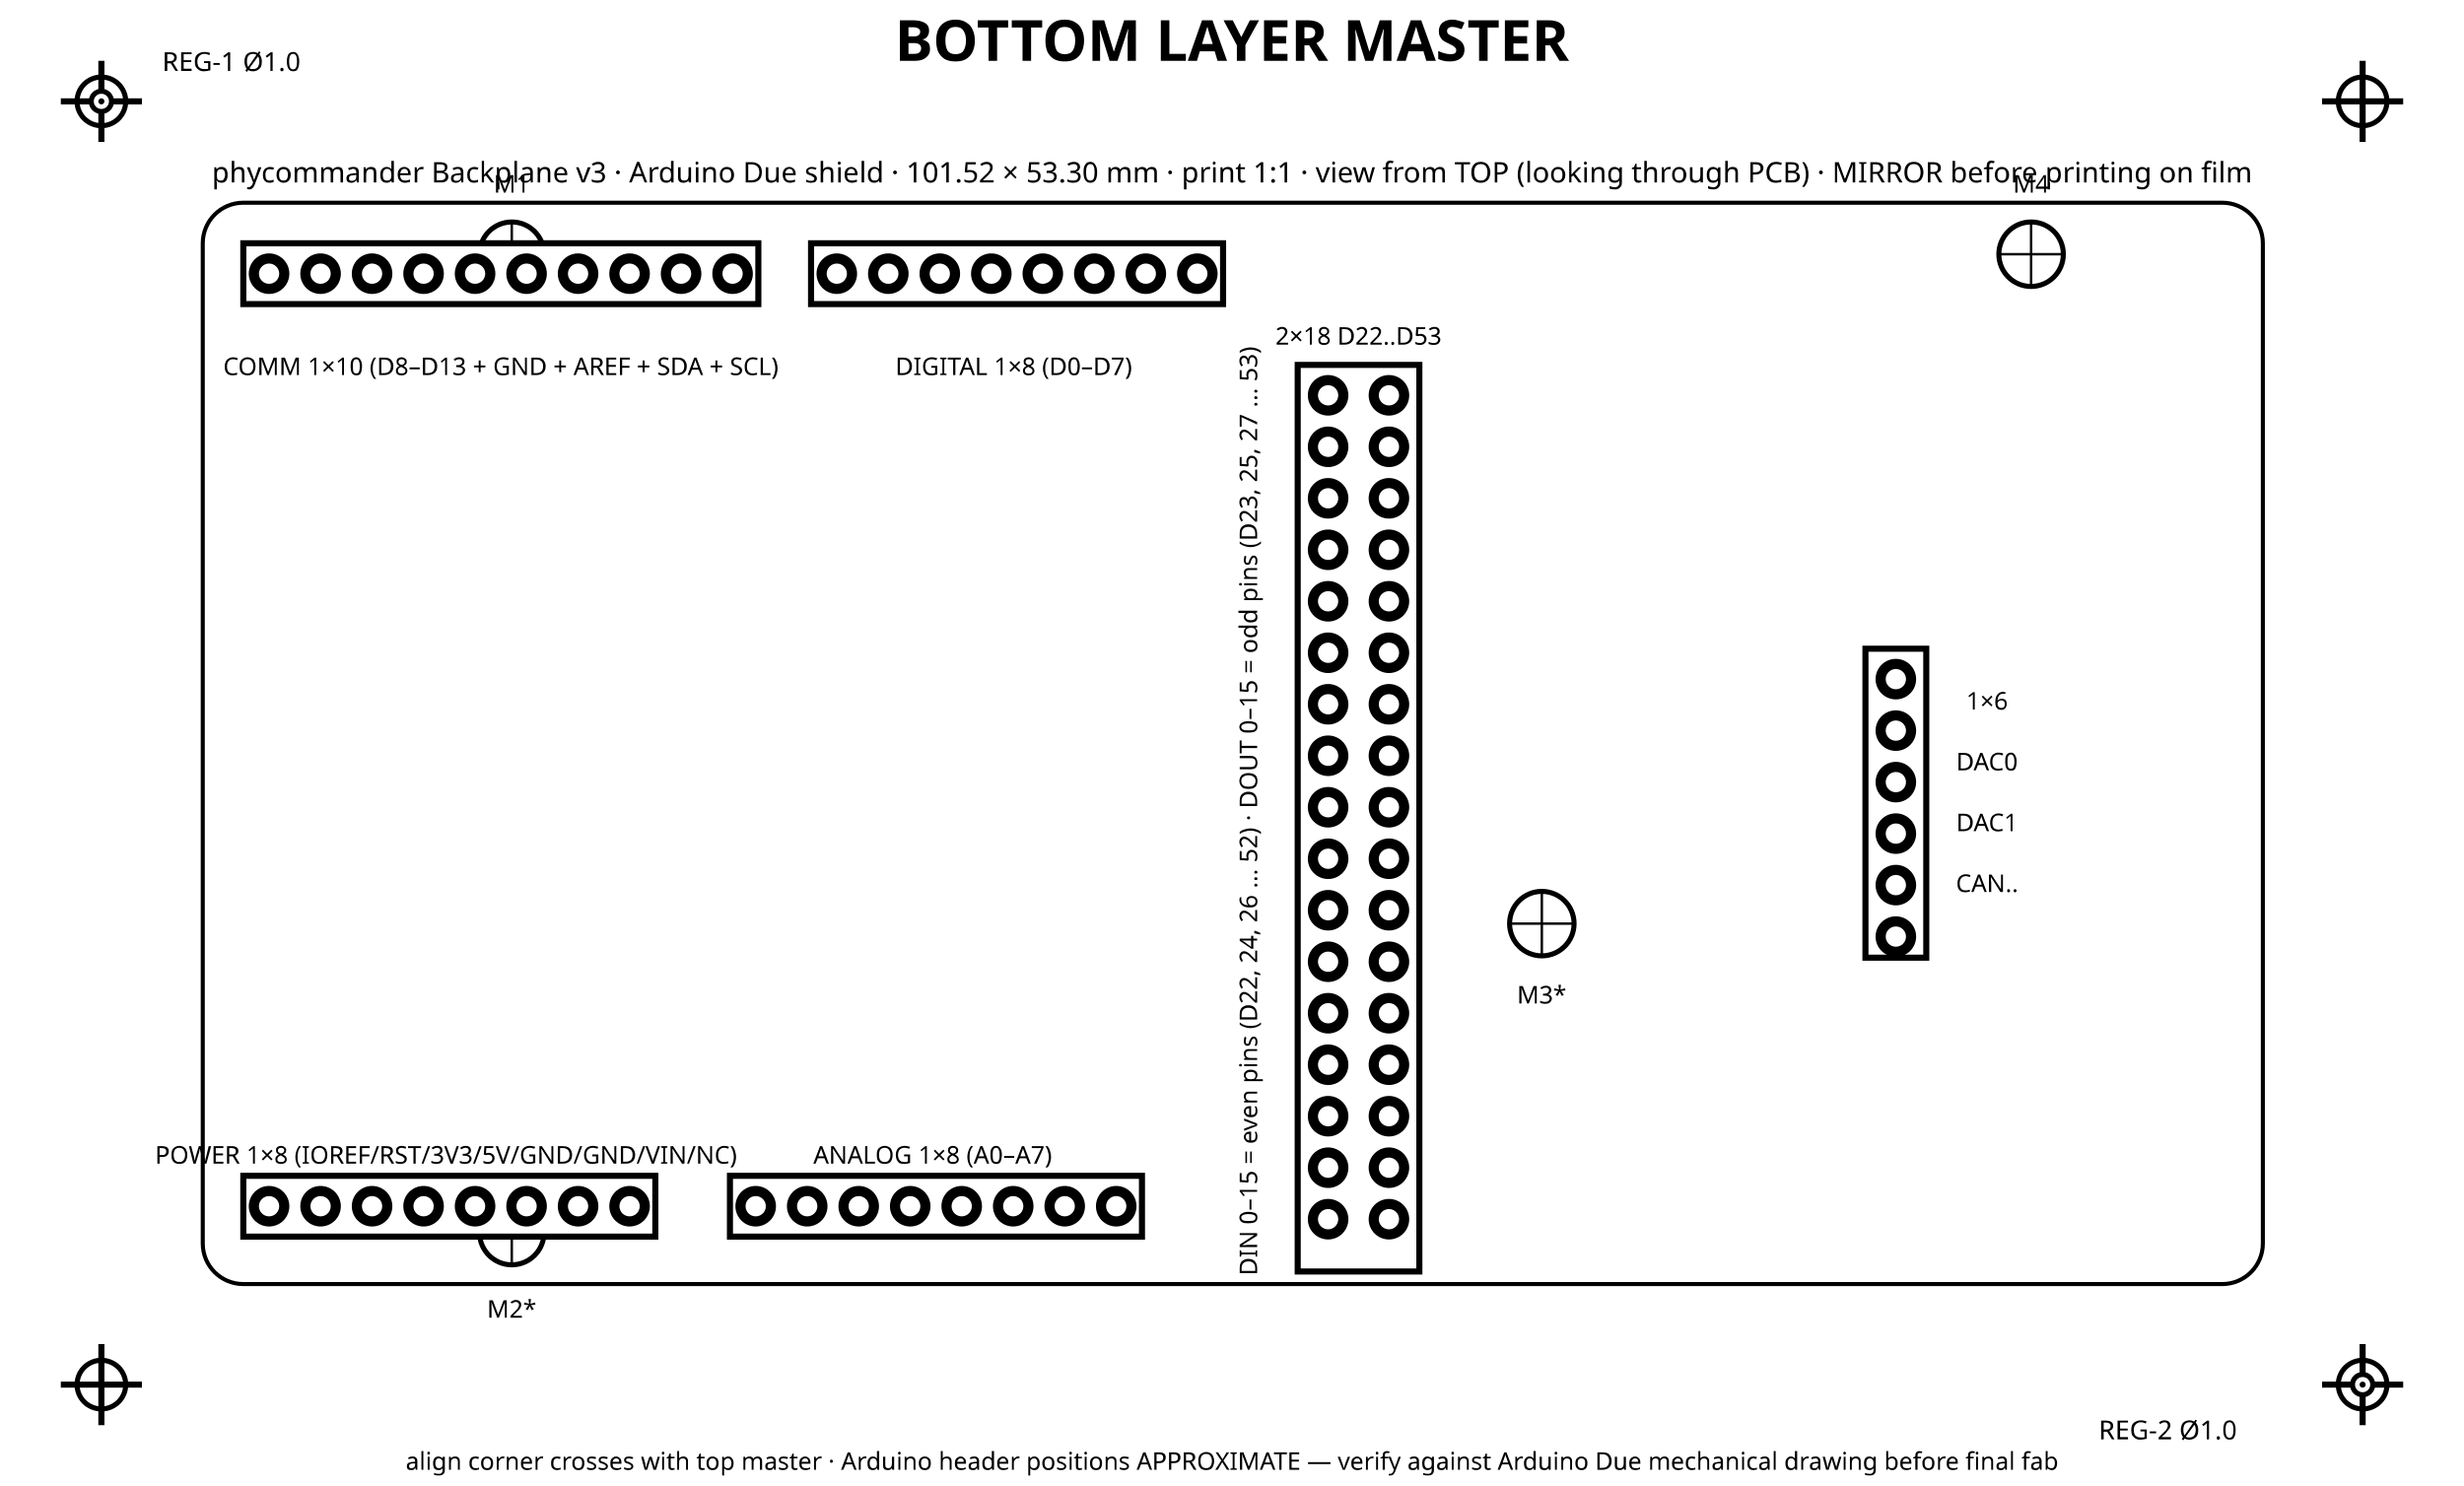
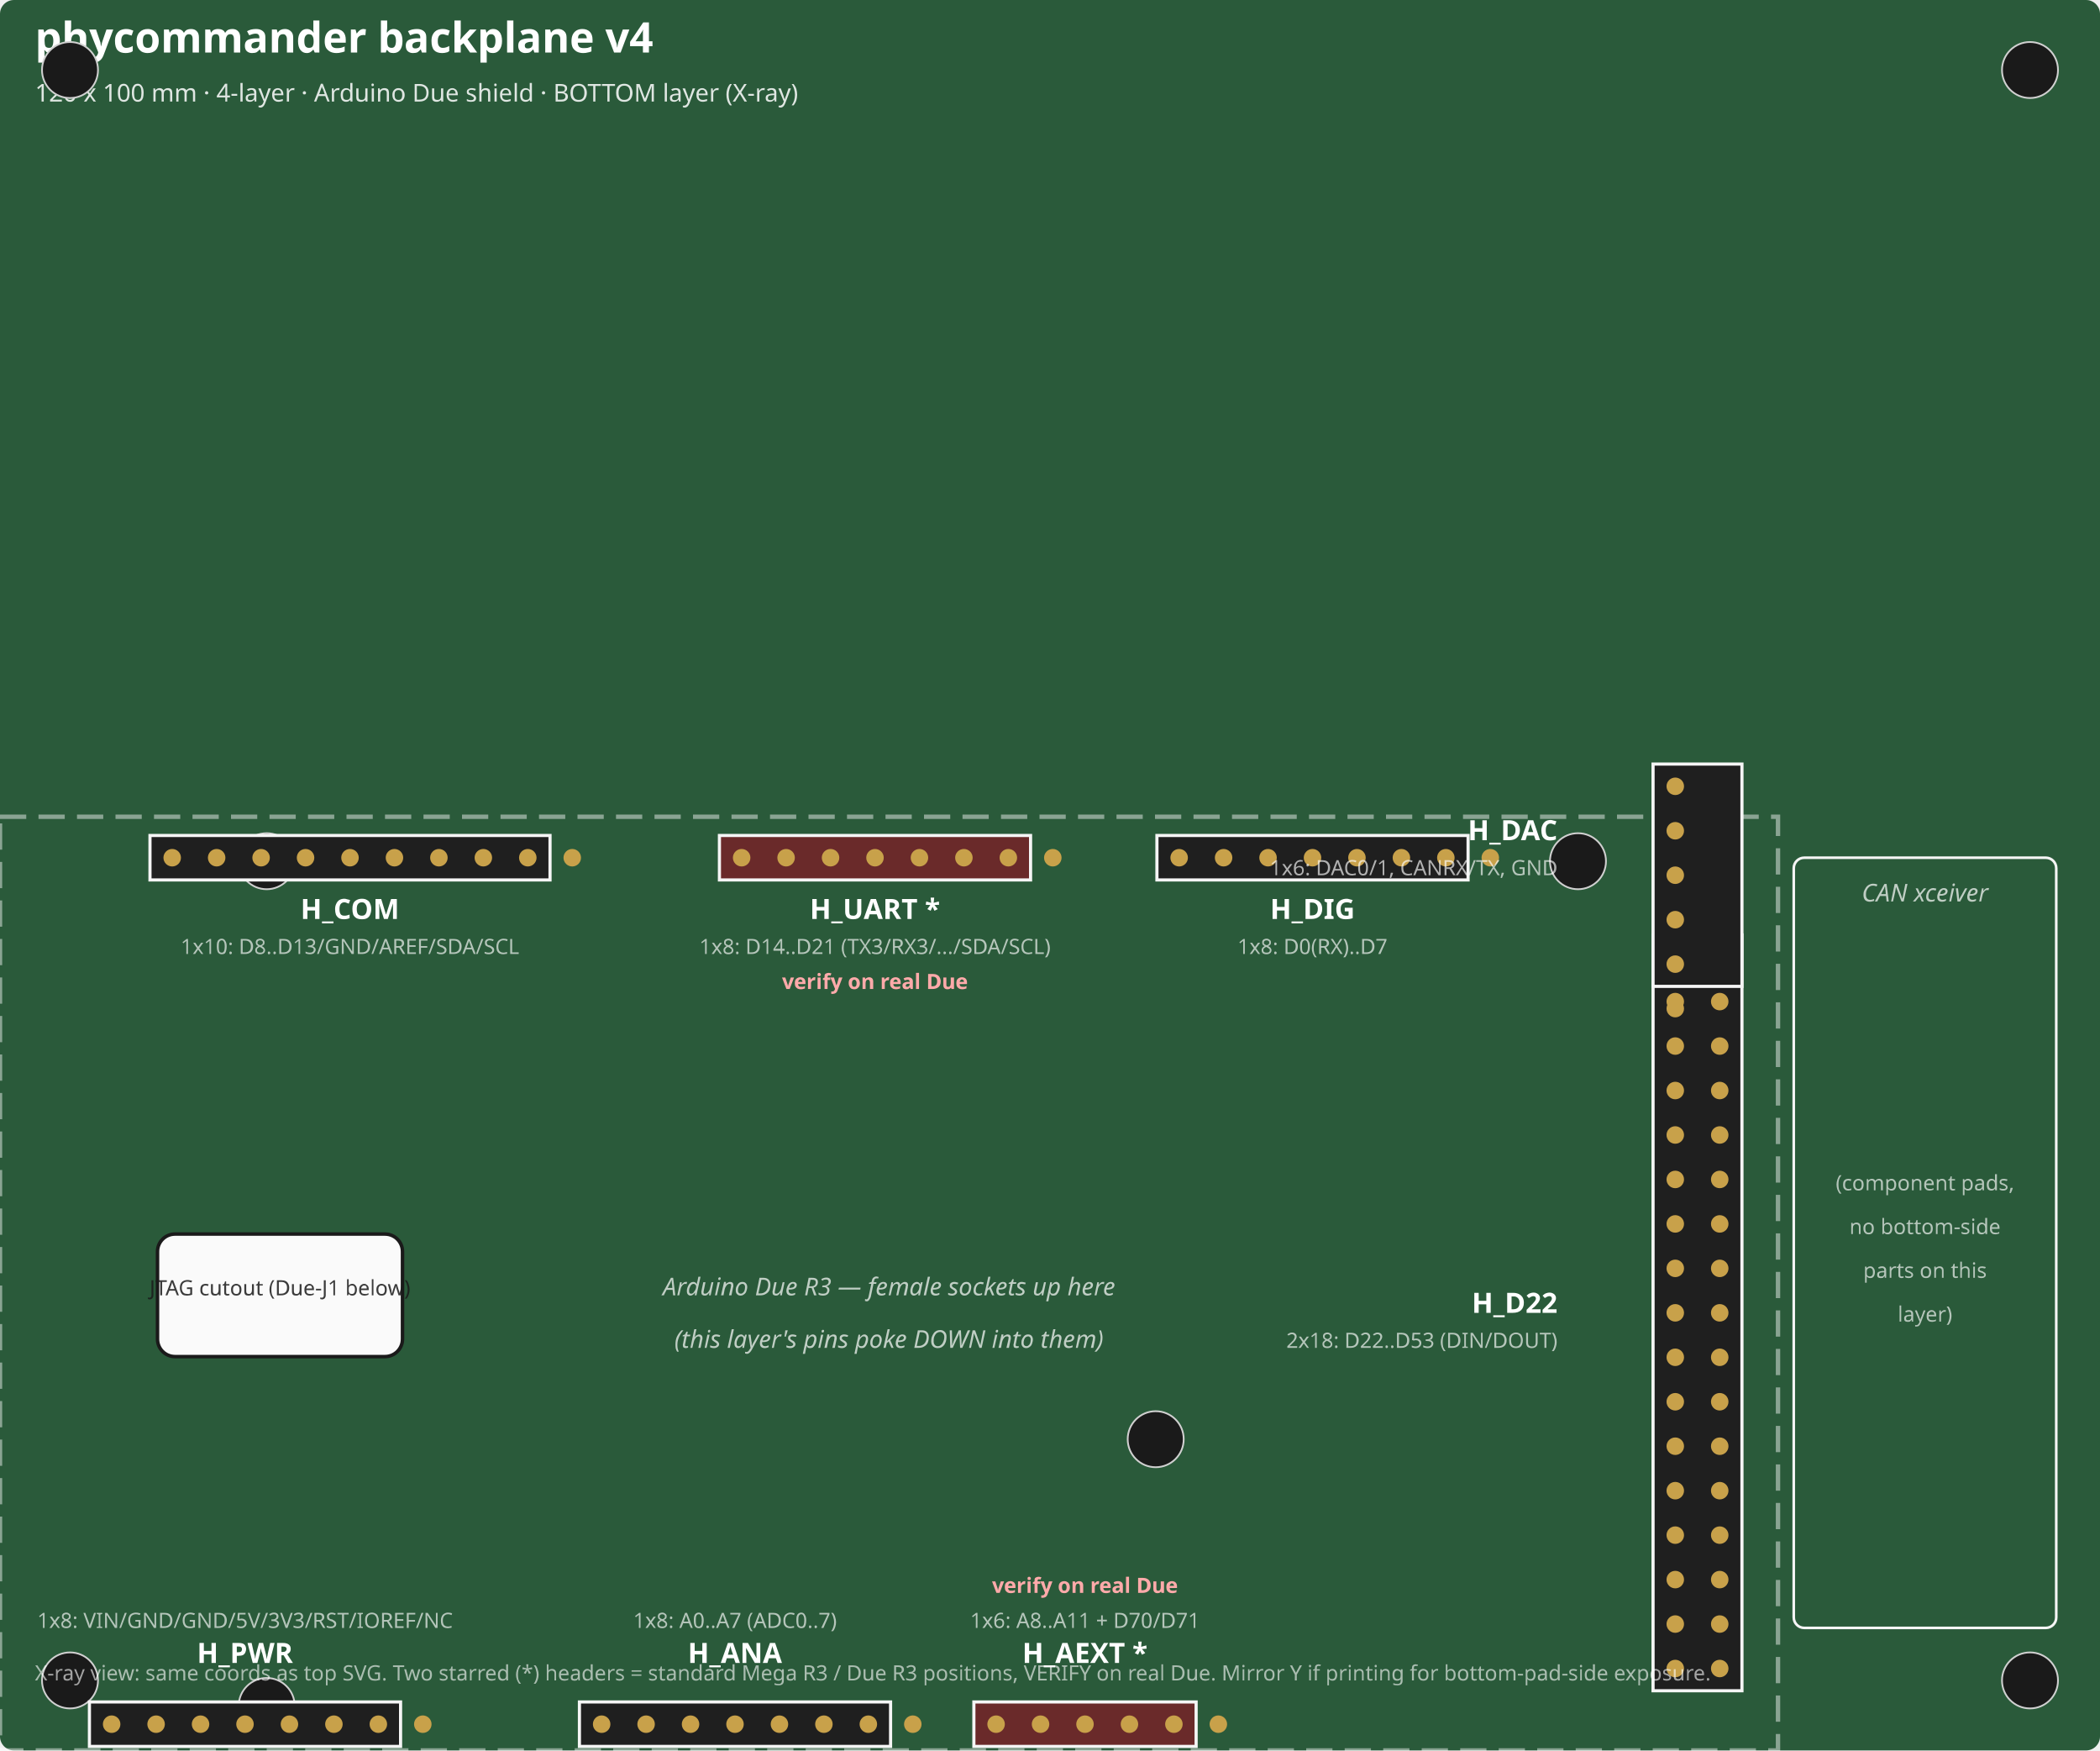
- <svg xmlns="http://www.w3.org/2000/svg" width="121.52mm" height="73.30mm" viewBox="0 0 121.52 73.30" version="1.1">
+ <svg xmlns="http://www.w3.org/2000/svg" width="120mm" height="100mm" viewBox="0 0 120 100" version="1.1">
  <defs>
    <style type="text/css">
-       .pcb-outline { fill: white; stroke: black; stroke-width: 0.2; }
-       .mhole       { fill: white; stroke: black; stroke-width: 0.25; }
-       .mhole-cross { stroke: black; stroke-width: 0.12; }
-       .align-cross { stroke: black; stroke-width: 0.3; fill: none; }
-       .align-ring  { fill: none; stroke: black; stroke-width: 0.25; }
-       .reg-drill   { fill: white; stroke: black; stroke-width: 0.25; }
-       .reg-drill-dot { fill: black; }
-       .header-outline { fill: white; stroke: black; stroke-width: 0.3; }
-       .pad         { fill: black; stroke: none; }
-       .pad-hole    { fill: white; stroke: none; }
-       .silk        { fill: black; font: 1.6px sans-serif; text-anchor: middle; }
-       .silk-sm     { fill: black; font: 1.2px sans-serif; text-anchor: middle; }
-       .label-big   { fill: black; font: 2.8px sans-serif; font-weight: bold; text-anchor: middle; }
-       .label-sm    { fill: black; font: 1.4px sans-serif; text-anchor: middle; }
-       .marker-text { fill: black; font: 1.3px sans-serif; }
-       .warn-text   { fill: black; font: 2.0px sans-serif; font-weight: bold; text-anchor: middle; }
+       .pcb-bg     { fill: #2a5a3a; }
+       .silk       { fill: none; stroke: #f5f5f5; stroke-width: 0.15; }
+       .ghost      { fill: none; stroke: #ffffff; stroke-width: 0.25; stroke-dasharray: 1.5,0.7; opacity: 0.45; }
+       .cutout     { fill: #fafafa; stroke: #1a1a1a; stroke-width: 0.20; }
+       .hole       { fill: #1a1a1a; stroke: #d0d0d0; stroke-width: 0.10; }
+       .pad        { fill: #c8a14a; stroke: none; }
+       .header     { fill: #1f1f1f; stroke: #f5f5f5; stroke-width: 0.18; }
+       .header-warn{ fill: #6a2a2a; stroke: #f5f5f5; stroke-width: 0.18; }
+       .label-ref  { font: bold 1.6px sans-serif; fill: #ffffff; text-anchor: middle; }
+       .label-pers { font: 1.3px sans-serif; fill: #ffffff; text-anchor: middle; }
+       .label-coord{ font: 1.2px sans-serif; fill: #ffffff; opacity: 0.65; text-anchor: middle; }
+       .label-area { font: italic 1.4px sans-serif; fill: #ffffff; text-anchor: middle; opacity: 0.7; }
+       .label-title{ font: bold 2.4px sans-serif; fill: #ffffff; text-anchor: start; }
+       .label-sub  { font: 1.4px sans-serif; fill: #ffffff; text-anchor: start; opacity: 0.85; }
+       .label-warn { font: bold 1.2px sans-serif; fill: #ffaaaa; text-anchor: middle; }
    </style>
  </defs>
-   <rect width="121.52" height="73.30" fill="white" />
-   <g id="align-marks">
-     <line x1="3.0" y1="5.0" x2="7.0" y2="5.0" class="align-cross" />
-     <line x1="5.0" y1="3.0" x2="5.0" y2="7.0" class="align-cross" />
-     <circle cx="5.0" cy="5.0" r="1.2" class="align-ring" />
-     <line x1="114.52" y1="5.0" x2="118.52" y2="5.0" class="align-cross" />
-     <line x1="116.52" y1="3.0" x2="116.52" y2="7.0" class="align-cross" />
-     <circle cx="116.52" cy="5.0" r="1.2" class="align-ring" />
-     <line x1="3.0" y1="68.30" x2="7.0" y2="68.30" class="align-cross" />
-     <line x1="5.0" y1="66.30" x2="5.0" y2="70.30" class="align-cross" />
-     <circle cx="5.0" cy="68.30" r="1.2" class="align-ring" />
-     <line x1="114.52" y1="68.30" x2="118.52" y2="68.30" class="align-cross" />
-     <line x1="116.52" y1="66.30" x2="116.52" y2="70.30" class="align-cross" />
-     <circle cx="116.52" cy="68.30" r="1.2" class="align-ring" />
-   </g>
-   <g id="reg-drills">
-     <circle cx="5.0" cy="5.0" r="0.5" class="reg-drill" />
-     <circle cx="5.0" cy="5.0" r="0.15" class="reg-drill-dot" />
-     <text x="8.0" y="3.5" class="marker-text">REG-1 Ø1.0</text>
-     <circle cx="116.52" cy="68.30" r="0.5" class="reg-drill" />
-     <circle cx="116.52" cy="68.30" r="0.15" class="reg-drill-dot" />
-     <text x="103.5" y="71.0" class="marker-text">REG-2 Ø1.0</text>
-   </g>
-   <text x="60.76" y="3.0" class="label-big">BOTTOM LAYER MASTER</text>
-   <text x="60.76" y="9.0" class="label-sm">phycommander Backplane v3 · Arduino Due shield · 101.52 × 53.30 mm · print 1:1 · view from TOP (looking through PCB) · MIRROR before printing on film</text>
-   <text x="60.76" y="14.0" class="warn-text" style="fill:#cc0000">⚠ MIRROR HORIZONTAL BEFORE UV EXPOSURE ⚠</text>
-   <rect x="10.0" y="10.0" width="101.60" height="53.34" rx="2.0" class="pcb-outline" />
+   <rect x="0" y="0" width="120" height="100" rx="0.8" ry="0.8" class="pcb-bg" />
+   <g transform="translate(2, 3)">
+     <text class="label-title">phycommander backplane v4</text>
+     <text x="0" y="2.8" class="label-sub">120 x 100 mm  ·  4-layer  ·  Arduino Due shield  ·  BOTTOM layer (X-ray)</text>
+   </g>
+   <g id="due-ghost">
+     <rect x="0" y="46.66" width="101.6" height="53.34" class="ghost" />
+     <text x="50.8" y="74" class="label-area">Arduino Due R3 — female sockets up here</text>
+     <text x="50.8" y="77" class="label-area">(this layer's pins poke DOWN into them)</text>
+   </g>
  <g id="mounting-holes">
-     <circle cx="25.24" cy="12.54" r="1.59" class="mhole" />
-     <line x1="23.65" y1="12.54" x2="26.83" y2="12.54" class="mhole-cross" />
-     <line x1="25.24" y1="10.95" x2="25.24" y2="14.13" class="mhole-cross" />
-     <text x="25.24" y="9.5" class="silk-sm">M1</text>
-     <circle cx="25.24" cy="60.80" r="1.59" class="mhole" />
-     <line x1="23.65" y1="60.80" x2="26.83" y2="60.80" class="mhole-cross" />
-     <line x1="25.24" y1="59.21" x2="25.24" y2="62.39" class="mhole-cross" />
-     <text x="25.24" y="65.0" class="silk-sm">M2*</text>
-     <circle cx="76.04" cy="45.56" r="1.59" class="mhole" />
-     <line x1="74.45" y1="45.56" x2="77.63" y2="45.56" class="mhole-cross" />
-     <line x1="76.04" y1="43.97" x2="76.04" y2="47.15" class="mhole-cross" />
-     <text x="76.04" y="49.5" class="silk-sm">M3*</text>
-     <circle cx="100.17" cy="12.54" r="1.59" class="mhole" />
-     <line x1="98.58" y1="12.54" x2="101.76" y2="12.54" class="mhole-cross" />
-     <line x1="100.17" y1="10.95" x2="100.17" y2="14.13" class="mhole-cross" />
-     <text x="100.17" y="9.5" class="silk-sm">M4</text>
-   </g>
-   <g id="bottom-components" transform="translate(10, 10)">
-     <g transform="translate(2, 48)">
-       <rect x="0" y="0" width="20.32" height="3" class="header-outline" />
-       <g class="pad">
-         <circle cx="1.27" cy="1.5" r="1.0" />
-         <circle cx="1.27" cy="1.5" r="0.5" class="pad-hole" />
-         <circle cx="3.81" cy="1.5" r="1.0" />
-         <circle cx="3.81" cy="1.5" r="0.5" class="pad-hole" />
-         <circle cx="6.35" cy="1.5" r="1.0" />
-         <circle cx="6.35" cy="1.5" r="0.5" class="pad-hole" />
-         <circle cx="8.89" cy="1.5" r="1.0" />
-         <circle cx="8.89" cy="1.5" r="0.5" class="pad-hole" />
-         <circle cx="11.43" cy="1.5" r="1.0" />
-         <circle cx="11.43" cy="1.5" r="0.5" class="pad-hole" />
-         <circle cx="13.97" cy="1.5" r="1.0" />
-         <circle cx="13.97" cy="1.5" r="0.5" class="pad-hole" />
-         <circle cx="16.51" cy="1.5" r="1.0" />
-         <circle cx="16.51" cy="1.5" r="0.5" class="pad-hole" />
-         <circle cx="19.05" cy="1.5" r="1.0" />
-         <circle cx="19.05" cy="1.5" r="0.5" class="pad-hole" />
+     <circle cx="15.24" cy="49.20" r="1.6" class="hole" />
+     <circle cx="90.17" cy="49.20" r="1.6" class="hole" />
+     <circle cx="66.04" cy="82.22" r="1.6" class="hole" />
+     <circle cx="15.24" cy="97.46" r="1.6" class="hole" />
+     <circle cx="4" cy="96" r="1.6" class="hole" />
+     <circle cx="116" cy="96" r="1.6" class="hole" />
+     <circle cx="4" cy="4" r="1.6" class="hole" />
+     <circle cx="116" cy="4" r="1.6" class="hole" />
+   </g>
+   <g id="jtag-cutout">
+     <rect x="9" y="70.5" width="14" height="7" rx="1" ry="1" class="cutout" />
+     <text x="16" y="74" class="label-coord" style="fill:#1a1a1a; opacity:0.85">JTAG cutout (Due-J1 below)</text>
+   </g>
+   <g id="H_PWR">
+     <rect x="5.11" y="97.23" width="17.78" height="2.54" class="header" />
+     <g class="pad">
+       <circle cx="6.38" cy="98.5" r="0.5" />
+       <circle cx="8.92" cy="98.5" r="0.5" />
+       <circle cx="11.46" cy="98.5" r="0.5" />
+       <circle cx="14.00" cy="98.5" r="0.5" />
+       <circle cx="16.54" cy="98.5" r="0.5" />
+       <circle cx="19.08" cy="98.5" r="0.5" />
+       <circle cx="21.62" cy="98.5" r="0.5" />
+       <circle cx="24.16" cy="98.5" r="0.5" />
+     </g>
+     <text x="14" y="95" class="label-ref">H_PWR</text>
+     <text x="14" y="93" class="label-coord">1x8: VIN/GND/GND/5V/3V3/RST/IOREF/NC</text>
+   </g>
+   <g id="H_ANA">
+     <rect x="33.11" y="97.23" width="17.78" height="2.54" class="header" />
+     <g class="pad">
+       <circle cx="34.38" cy="98.5" r="0.5" />
+       <circle cx="36.92" cy="98.5" r="0.5" />
+       <circle cx="39.46" cy="98.5" r="0.5" />
+       <circle cx="42.00" cy="98.5" r="0.5" />
+       <circle cx="44.54" cy="98.5" r="0.5" />
+       <circle cx="47.08" cy="98.5" r="0.5" />
+       <circle cx="49.62" cy="98.5" r="0.5" />
+       <circle cx="52.16" cy="98.5" r="0.5" />
+     </g>
+     <text x="42" y="95" class="label-ref">H_ANA</text>
+     <text x="42" y="93" class="label-coord">1x8: A0..A7 (ADC0..7)</text>
+   </g>
+   <g id="H_AEXT">
+     <rect x="55.65" y="97.23" width="12.7" height="2.54" class="header-warn" />
+     <g class="pad">
+       <circle cx="56.92" cy="98.5" r="0.5" />
+       <circle cx="59.46" cy="98.5" r="0.5" />
+       <circle cx="62.00" cy="98.5" r="0.5" />
+       <circle cx="64.54" cy="98.5" r="0.5" />
+       <circle cx="67.08" cy="98.5" r="0.5" />
+       <circle cx="69.62" cy="98.5" r="0.5" />
+     </g>
+     <text x="62" y="95" class="label-ref">H_AEXT *</text>
+     <text x="62" y="93" class="label-coord">1x6: A8..A11 + D70/D71</text>
+     <text x="62" y="91" class="label-warn">verify on real Due</text>
+   </g>
+   <g id="H_COM">
+     <rect x="8.57" y="47.73" width="22.86" height="2.54" class="header" />
+     <g class="pad">
+       <circle cx="9.84" cy="49" r="0.5" />
+       <circle cx="12.38" cy="49" r="0.5" />
+       <circle cx="14.92" cy="49" r="0.5" />
+       <circle cx="17.46" cy="49" r="0.5" />
+       <circle cx="20.00" cy="49" r="0.5" />
+       <circle cx="22.54" cy="49" r="0.5" />
+       <circle cx="25.08" cy="49" r="0.5" />
+       <circle cx="27.62" cy="49" r="0.5" />
+       <circle cx="30.16" cy="49" r="0.5" />
+       <circle cx="32.70" cy="49" r="0.5" />
+     </g>
+     <text x="20" y="52.5" class="label-ref">H_COM</text>
+     <text x="20" y="54.5" class="label-coord">1x10: D8..D13/GND/AREF/SDA/SCL</text>
+   </g>
+   <g id="H_UART">
+     <rect x="41.11" y="47.73" width="17.78" height="2.54" class="header-warn" />
+     <g class="pad">
+       <circle cx="42.38" cy="49" r="0.5" />
+       <circle cx="44.92" cy="49" r="0.5" />
+       <circle cx="47.46" cy="49" r="0.5" />
+       <circle cx="50.00" cy="49" r="0.5" />
+       <circle cx="52.54" cy="49" r="0.5" />
+       <circle cx="55.08" cy="49" r="0.5" />
+       <circle cx="57.62" cy="49" r="0.5" />
+       <circle cx="60.16" cy="49" r="0.5" />
+     </g>
+     <text x="50" y="52.5" class="label-ref">H_UART *</text>
+     <text x="50" y="54.5" class="label-coord">1x8: D14..D21 (TX3/RX3/.../SDA/SCL)</text>
+     <text x="50" y="56.5" class="label-warn">verify on real Due</text>
+   </g>
+   <g id="H_DIG">
+     <rect x="66.11" y="47.73" width="17.78" height="2.54" class="header" />
+     <g class="pad">
+       <circle cx="67.38" cy="49" r="0.5" />
+       <circle cx="69.92" cy="49" r="0.5" />
+       <circle cx="72.46" cy="49" r="0.5" />
+       <circle cx="75.00" cy="49" r="0.5" />
+       <circle cx="77.54" cy="49" r="0.5" />
+       <circle cx="80.08" cy="49" r="0.5" />
+       <circle cx="82.62" cy="49" r="0.5" />
+       <circle cx="85.16" cy="49" r="0.5" />
+     </g>
+     <text x="75" y="52.5" class="label-ref">H_DIG</text>
+     <text x="75" y="54.5" class="label-coord">1x8: D0(RX)..D7</text>
+   </g>
+   <g id="H_D22">
+     <rect x="94.46" y="53.41" width="5.08" height="43.18" class="header" />
+     <g class="pad">
+       <g transform="translate(95.73, 54.68)">
+         <circle cx="0" cy="0" r="0.5" />
+         <circle cx="2.54" cy="0" r="0.5" />
+         <circle cx="0" cy="2.54" r="0.5" />
+         <circle cx="2.54" cy="2.54" r="0.5" />
+         <circle cx="0" cy="5.08" r="0.5" />
+         <circle cx="2.54" cy="5.08" r="0.5" />
+         <circle cx="0" cy="7.62" r="0.5" />
+         <circle cx="2.54" cy="7.62" r="0.5" />
+         <circle cx="0" cy="10.16" r="0.5" />
+         <circle cx="2.54" cy="10.16" r="0.5" />
+         <circle cx="0" cy="12.7" r="0.5" />
+         <circle cx="2.54" cy="12.7" r="0.5" />
+         <circle cx="0" cy="15.24" r="0.5" />
+         <circle cx="2.54" cy="15.24" r="0.5" />
+         <circle cx="0" cy="17.78" r="0.5" />
+         <circle cx="2.54" cy="17.78" r="0.5" />
+         <circle cx="0" cy="20.32" r="0.5" />
+         <circle cx="2.54" cy="20.32" r="0.5" />
+         <circle cx="0" cy="22.86" r="0.5" />
+         <circle cx="2.54" cy="22.86" r="0.5" />
+         <circle cx="0" cy="25.4" r="0.5" />
+         <circle cx="2.54" cy="25.4" r="0.5" />
+         <circle cx="0" cy="27.94" r="0.5" />
+         <circle cx="2.54" cy="27.94" r="0.5" />
+         <circle cx="0" cy="30.48" r="0.5" />
+         <circle cx="2.54" cy="30.48" r="0.5" />
+         <circle cx="0" cy="33.02" r="0.5" />
+         <circle cx="2.54" cy="33.02" r="0.5" />
+         <circle cx="0" cy="35.56" r="0.5" />
+         <circle cx="2.54" cy="35.56" r="0.5" />
+         <circle cx="0" cy="38.1" r="0.5" />
+         <circle cx="2.54" cy="38.1" r="0.5" />
+         <circle cx="0" cy="40.64" r="0.5" />
+         <circle cx="2.54" cy="40.64" r="0.5" />
      </g>
-       <text x="10.0" y="-0.6" class="silk-sm">POWER 1×8 (IOREF/RST/3V3/5V/GND/GND/VIN/NC)</text>
-     </g>
-     <g transform="translate(26, 48)">
-       <rect x="0" y="0" width="20.32" height="3" class="header-outline" />
-       <g class="pad">
-         <circle cx="1.27" cy="1.5" r="1.0" />
-         <circle cx="1.27" cy="1.5" r="0.5" class="pad-hole" />
-         <circle cx="3.81" cy="1.5" r="1.0" />
-         <circle cx="3.81" cy="1.5" r="0.5" class="pad-hole" />
-         <circle cx="6.35" cy="1.5" r="1.0" />
-         <circle cx="6.35" cy="1.5" r="0.5" class="pad-hole" />
-         <circle cx="8.89" cy="1.5" r="1.0" />
-         <circle cx="8.89" cy="1.5" r="0.5" class="pad-hole" />
-         <circle cx="11.43" cy="1.5" r="1.0" />
-         <circle cx="11.43" cy="1.5" r="0.5" class="pad-hole" />
-         <circle cx="13.97" cy="1.5" r="1.0" />
-         <circle cx="13.97" cy="1.5" r="0.5" class="pad-hole" />
-         <circle cx="16.51" cy="1.5" r="1.0" />
-         <circle cx="16.51" cy="1.5" r="0.5" class="pad-hole" />
-         <circle cx="19.05" cy="1.5" r="1.0" />
-         <circle cx="19.05" cy="1.5" r="0.5" class="pad-hole" />
+     </g>
+     <text x="89" y="75" class="label-ref" style="text-anchor:end">H_D22</text>
+     <text x="89" y="77" class="label-coord" style="text-anchor:end">2x18: D22..D53 (DIN/DOUT)</text>
+   </g>
+   <g id="H_DAC">
+     <rect x="94.46" y="43.65" width="5.08" height="12.7" class="header" />
+     <g class="pad">
+       <g transform="translate(95.73, 44.92)">
+         <circle cx="0" cy="0" r="0.5" />
+         <circle cx="0" cy="2.54" r="0.5" />
+         <circle cx="0" cy="5.08" r="0.5" />
+         <circle cx="0" cy="7.62" r="0.5" />
+         <circle cx="0" cy="10.16" r="0.5" />
+         <circle cx="0" cy="12.7" r="0.5" />
      </g>
-       <text x="10.0" y="-0.6" class="silk-sm">ANALOG 1×8 (A0–A7)</text>
-     </g>
-     <g transform="translate(2, 2)">
-       <rect x="0" y="0" width="25.4" height="3" class="header-outline" />
-       <g class="pad">
-         <circle cx="1.27" cy="1.5" r="1.0" />
-         <circle cx="1.27" cy="1.5" r="0.5" class="pad-hole" />
-         <circle cx="3.81" cy="1.5" r="1.0" />
-         <circle cx="3.81" cy="1.5" r="0.5" class="pad-hole" />
-         <circle cx="6.35" cy="1.5" r="1.0" />
-         <circle cx="6.35" cy="1.5" r="0.5" class="pad-hole" />
-         <circle cx="8.89" cy="1.5" r="1.0" />
-         <circle cx="8.89" cy="1.5" r="0.5" class="pad-hole" />
-         <circle cx="11.43" cy="1.5" r="1.0" />
-         <circle cx="11.43" cy="1.5" r="0.5" class="pad-hole" />
-         <circle cx="13.97" cy="1.5" r="1.0" />
-         <circle cx="13.97" cy="1.5" r="0.5" class="pad-hole" />
-         <circle cx="16.51" cy="1.5" r="1.0" />
-         <circle cx="16.51" cy="1.5" r="0.5" class="pad-hole" />
-         <circle cx="19.05" cy="1.5" r="1.0" />
-         <circle cx="19.05" cy="1.5" r="0.5" class="pad-hole" />
-         <circle cx="21.59" cy="1.5" r="1.0" />
-         <circle cx="21.59" cy="1.5" r="0.5" class="pad-hole" />
-         <circle cx="24.13" cy="1.5" r="1.0" />
-         <circle cx="24.13" cy="1.5" r="0.5" class="pad-hole" />
-       </g>
-       <text x="12.7" y="6.5" class="silk-sm">COMM 1×10 (D8–D13 + GND + AREF + SDA + SCL)</text>
-     </g>
-     <g transform="translate(30, 2)">
-       <rect x="0" y="0" width="20.32" height="3" class="header-outline" />
-       <g class="pad">
-         <circle cx="1.27" cy="1.5" r="1.0" />
-         <circle cx="1.27" cy="1.5" r="0.5" class="pad-hole" />
-         <circle cx="3.81" cy="1.5" r="1.0" />
-         <circle cx="3.81" cy="1.5" r="0.5" class="pad-hole" />
-         <circle cx="6.35" cy="1.5" r="1.0" />
-         <circle cx="6.35" cy="1.5" r="0.5" class="pad-hole" />
-         <circle cx="8.89" cy="1.5" r="1.0" />
-         <circle cx="8.89" cy="1.5" r="0.5" class="pad-hole" />
-         <circle cx="11.43" cy="1.5" r="1.0" />
-         <circle cx="11.43" cy="1.5" r="0.5" class="pad-hole" />
-         <circle cx="13.97" cy="1.5" r="1.0" />
-         <circle cx="13.97" cy="1.5" r="0.5" class="pad-hole" />
-         <circle cx="16.51" cy="1.5" r="1.0" />
-         <circle cx="16.51" cy="1.5" r="0.5" class="pad-hole" />
-         <circle cx="19.05" cy="1.5" r="1.0" />
-         <circle cx="19.05" cy="1.5" r="0.5" class="pad-hole" />
-       </g>
-       <text x="10.0" y="6.5" class="silk-sm">DIGITAL 1×8 (D0–D7)</text>
-     </g>
-     <g transform="translate(54, 8)">
-       <rect x="0" y="0" width="6" height="44.72" class="header-outline" />
-       <g class="pad">
-         <circle cx="1.5" cy="1.5" r="1.0" />
-         <circle cx="1.5" cy="1.5" r="0.5" class="pad-hole" />
-         <circle cx="4.5" cy="1.5" r="1.0" />
-         <circle cx="4.5" cy="1.5" r="0.5" class="pad-hole" />
-         <circle cx="1.5" cy="4.04" r="1.0" />
-         <circle cx="1.5" cy="4.04" r="0.5" class="pad-hole" />
-         <circle cx="4.5" cy="4.04" r="1.0" />
-         <circle cx="4.5" cy="4.04" r="0.5" class="pad-hole" />
-         <circle cx="1.5" cy="6.58" r="1.0" />
-         <circle cx="1.5" cy="6.58" r="0.5" class="pad-hole" />
-         <circle cx="4.5" cy="6.58" r="1.0" />
-         <circle cx="4.5" cy="6.58" r="0.5" class="pad-hole" />
-         <circle cx="1.5" cy="9.12" r="1.0" />
-         <circle cx="1.5" cy="9.12" r="0.5" class="pad-hole" />
-         <circle cx="4.5" cy="9.12" r="1.0" />
-         <circle cx="4.5" cy="9.12" r="0.5" class="pad-hole" />
-         <circle cx="1.5" cy="11.66" r="1.0" />
-         <circle cx="1.5" cy="11.66" r="0.5" class="pad-hole" />
-         <circle cx="4.5" cy="11.66" r="1.0" />
-         <circle cx="4.5" cy="11.66" r="0.5" class="pad-hole" />
-         <circle cx="1.5" cy="14.20" r="1.0" />
-         <circle cx="1.5" cy="14.20" r="0.5" class="pad-hole" />
-         <circle cx="4.5" cy="14.20" r="1.0" />
-         <circle cx="4.5" cy="14.20" r="0.5" class="pad-hole" />
-         <circle cx="1.5" cy="16.74" r="1.0" />
-         <circle cx="1.5" cy="16.74" r="0.5" class="pad-hole" />
-         <circle cx="4.5" cy="16.74" r="1.0" />
-         <circle cx="4.5" cy="16.74" r="0.5" class="pad-hole" />
-         <circle cx="1.5" cy="19.28" r="1.0" />
-         <circle cx="1.5" cy="19.28" r="0.5" class="pad-hole" />
-         <circle cx="4.5" cy="19.28" r="1.0" />
-         <circle cx="4.5" cy="19.28" r="0.5" class="pad-hole" />
-         <circle cx="1.5" cy="21.82" r="1.0" />
-         <circle cx="1.5" cy="21.82" r="0.5" class="pad-hole" />
-         <circle cx="4.5" cy="21.82" r="1.0" />
-         <circle cx="4.5" cy="21.82" r="0.5" class="pad-hole" />
-         <circle cx="1.5" cy="24.36" r="1.0" />
-         <circle cx="1.5" cy="24.36" r="0.5" class="pad-hole" />
-         <circle cx="4.5" cy="24.36" r="1.0" />
-         <circle cx="4.5" cy="24.36" r="0.5" class="pad-hole" />
-         <circle cx="1.5" cy="26.90" r="1.0" />
-         <circle cx="1.5" cy="26.90" r="0.5" class="pad-hole" />
-         <circle cx="4.5" cy="26.90" r="1.0" />
-         <circle cx="4.5" cy="26.90" r="0.5" class="pad-hole" />
-         <circle cx="1.5" cy="29.44" r="1.0" />
-         <circle cx="1.5" cy="29.44" r="0.5" class="pad-hole" />
-         <circle cx="4.5" cy="29.44" r="1.0" />
-         <circle cx="4.5" cy="29.44" r="0.5" class="pad-hole" />
-         <circle cx="1.5" cy="31.98" r="1.0" />
-         <circle cx="1.5" cy="31.98" r="0.5" class="pad-hole" />
-         <circle cx="4.5" cy="31.98" r="1.0" />
-         <circle cx="4.5" cy="31.98" r="0.5" class="pad-hole" />
-         <circle cx="1.5" cy="34.52" r="1.0" />
-         <circle cx="1.5" cy="34.52" r="0.5" class="pad-hole" />
-         <circle cx="4.5" cy="34.52" r="1.0" />
-         <circle cx="4.5" cy="34.52" r="0.5" class="pad-hole" />
-         <circle cx="1.5" cy="37.06" r="1.0" />
-         <circle cx="1.5" cy="37.06" r="0.5" class="pad-hole" />
-         <circle cx="4.5" cy="37.06" r="1.0" />
-         <circle cx="4.5" cy="37.06" r="0.5" class="pad-hole" />
-         <circle cx="1.5" cy="39.60" r="1.0" />
-         <circle cx="1.5" cy="39.60" r="0.5" class="pad-hole" />
-         <circle cx="4.5" cy="39.60" r="1.0" />
-         <circle cx="4.5" cy="39.60" r="0.5" class="pad-hole" />
-         <circle cx="1.5" cy="42.14" r="1.0" />
-         <circle cx="1.5" cy="42.14" r="0.5" class="pad-hole" />
-         <circle cx="4.5" cy="42.14" r="1.0" />
-         <circle cx="4.5" cy="42.14" r="0.5" class="pad-hole" />
-       </g>
-       <text x="3.0" y="-1.0" class="silk-sm">2×18  D22..D53</text>
-       <text x="-2.0" y="22.0" class="silk-sm" transform="rotate(-90 -2 22)">DIN 0–15 = even pins (D22, 24, 26 ... 52)  ·  DOUT 0–15 = odd pins (D23, 25, 27 ... 53)</text>
-     </g>
-     <g transform="translate(82, 22)">
-       <rect x="0" y="0" width="3" height="15.24" class="header-outline" />
-       <g class="pad">
-         <circle cx="1.5" cy="1.5" r="1.0" />
-         <circle cx="1.5" cy="1.5" r="0.5" class="pad-hole" />
-         <circle cx="1.5" cy="4.04" r="1.0" />
-         <circle cx="1.5" cy="4.04" r="0.5" class="pad-hole" />
-         <circle cx="1.5" cy="6.58" r="1.0" />
-         <circle cx="1.5" cy="6.58" r="0.5" class="pad-hole" />
-         <circle cx="1.5" cy="9.12" r="1.0" />
-         <circle cx="1.5" cy="9.12" r="0.5" class="pad-hole" />
-         <circle cx="1.5" cy="11.66" r="1.0" />
-         <circle cx="1.5" cy="11.66" r="0.5" class="pad-hole" />
-         <circle cx="1.5" cy="14.20" r="1.0" />
-         <circle cx="1.5" cy="14.20" r="0.5" class="pad-hole" />
-       </g>
-       <text x="6.0" y="3.0" class="silk-sm">1×6</text>
-       <text x="6.0" y="6.0" class="silk-sm">DAC0</text>
-       <text x="6.0" y="9.0" class="silk-sm">DAC1</text>
-       <text x="6.0" y="12.0" class="silk-sm">CAN..</text>
-     </g>
-   </g>
-   <text x="60.76" y="72.5" class="silk-sm">align corner crosses with top master · Arduino header positions APPROXIMATE — verify against Arduino Due mechanical drawing before final fab</text>
+     </g>
+     <text x="89" y="48" class="label-ref" style="text-anchor:end">H_DAC</text>
+     <text x="89" y="50" class="label-coord" style="text-anchor:end">1x6: DAC0/1, CANRX/TX, GND</text>
+   </g>
+   <g id="east-margin">
+     <rect x="102.5" y="49" width="15" height="44" rx="0.6" ry="0.6" class="silk" />
+     <text x="110" y="51.5" class="label-area">CAN xceiver</text>
+     <text x="110" y="68" class="label-coord">(component pads,</text>
+     <text x="110" y="70.5" class="label-coord">no bottom-side</text>
+     <text x="110" y="73" class="label-coord">parts on this</text>
+     <text x="110" y="75.5" class="label-coord">layer)</text>
+   </g>
+   <g id="legend" transform="translate(2, 96)">
+     <text x="0" y="0" class="label-coord" style="text-anchor:start; opacity:0.6">X-ray view: same coords as top SVG. Two starred (*) headers = standard Mega R3 / Due R3 positions, VERIFY on real Due. Mirror Y if printing for bottom-pad-side exposure.</text>
+   </g>
</svg>
